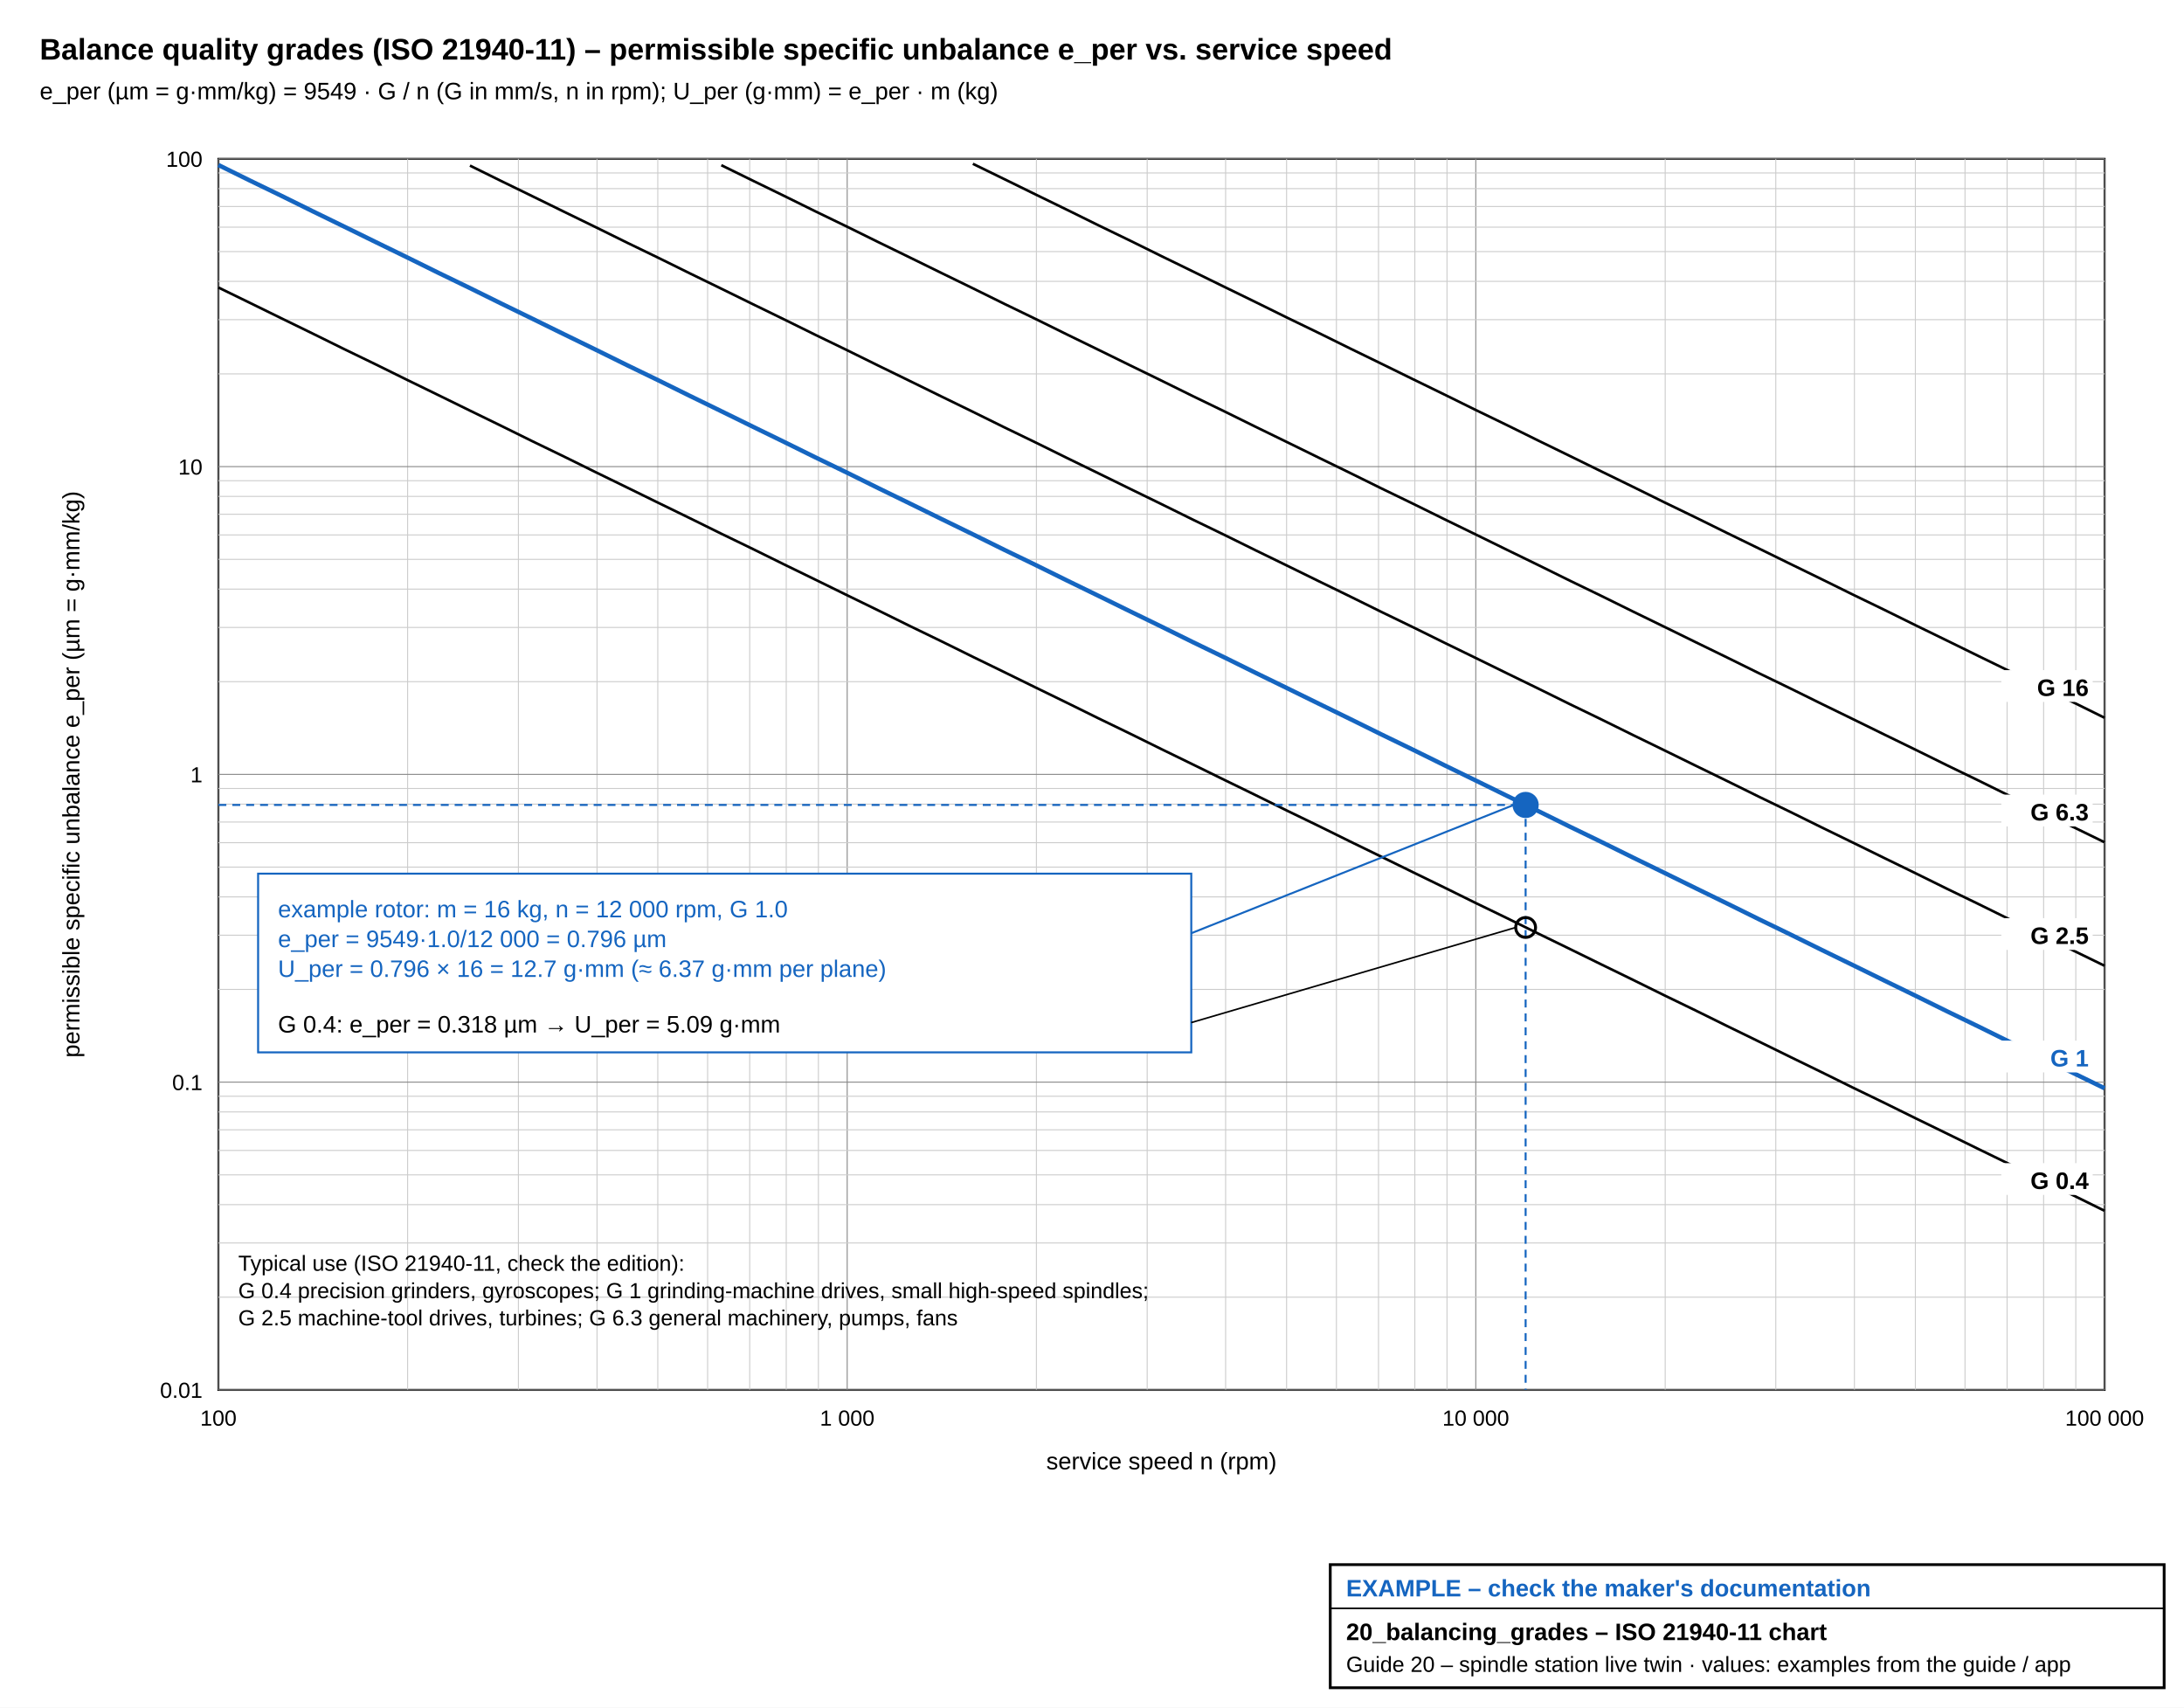
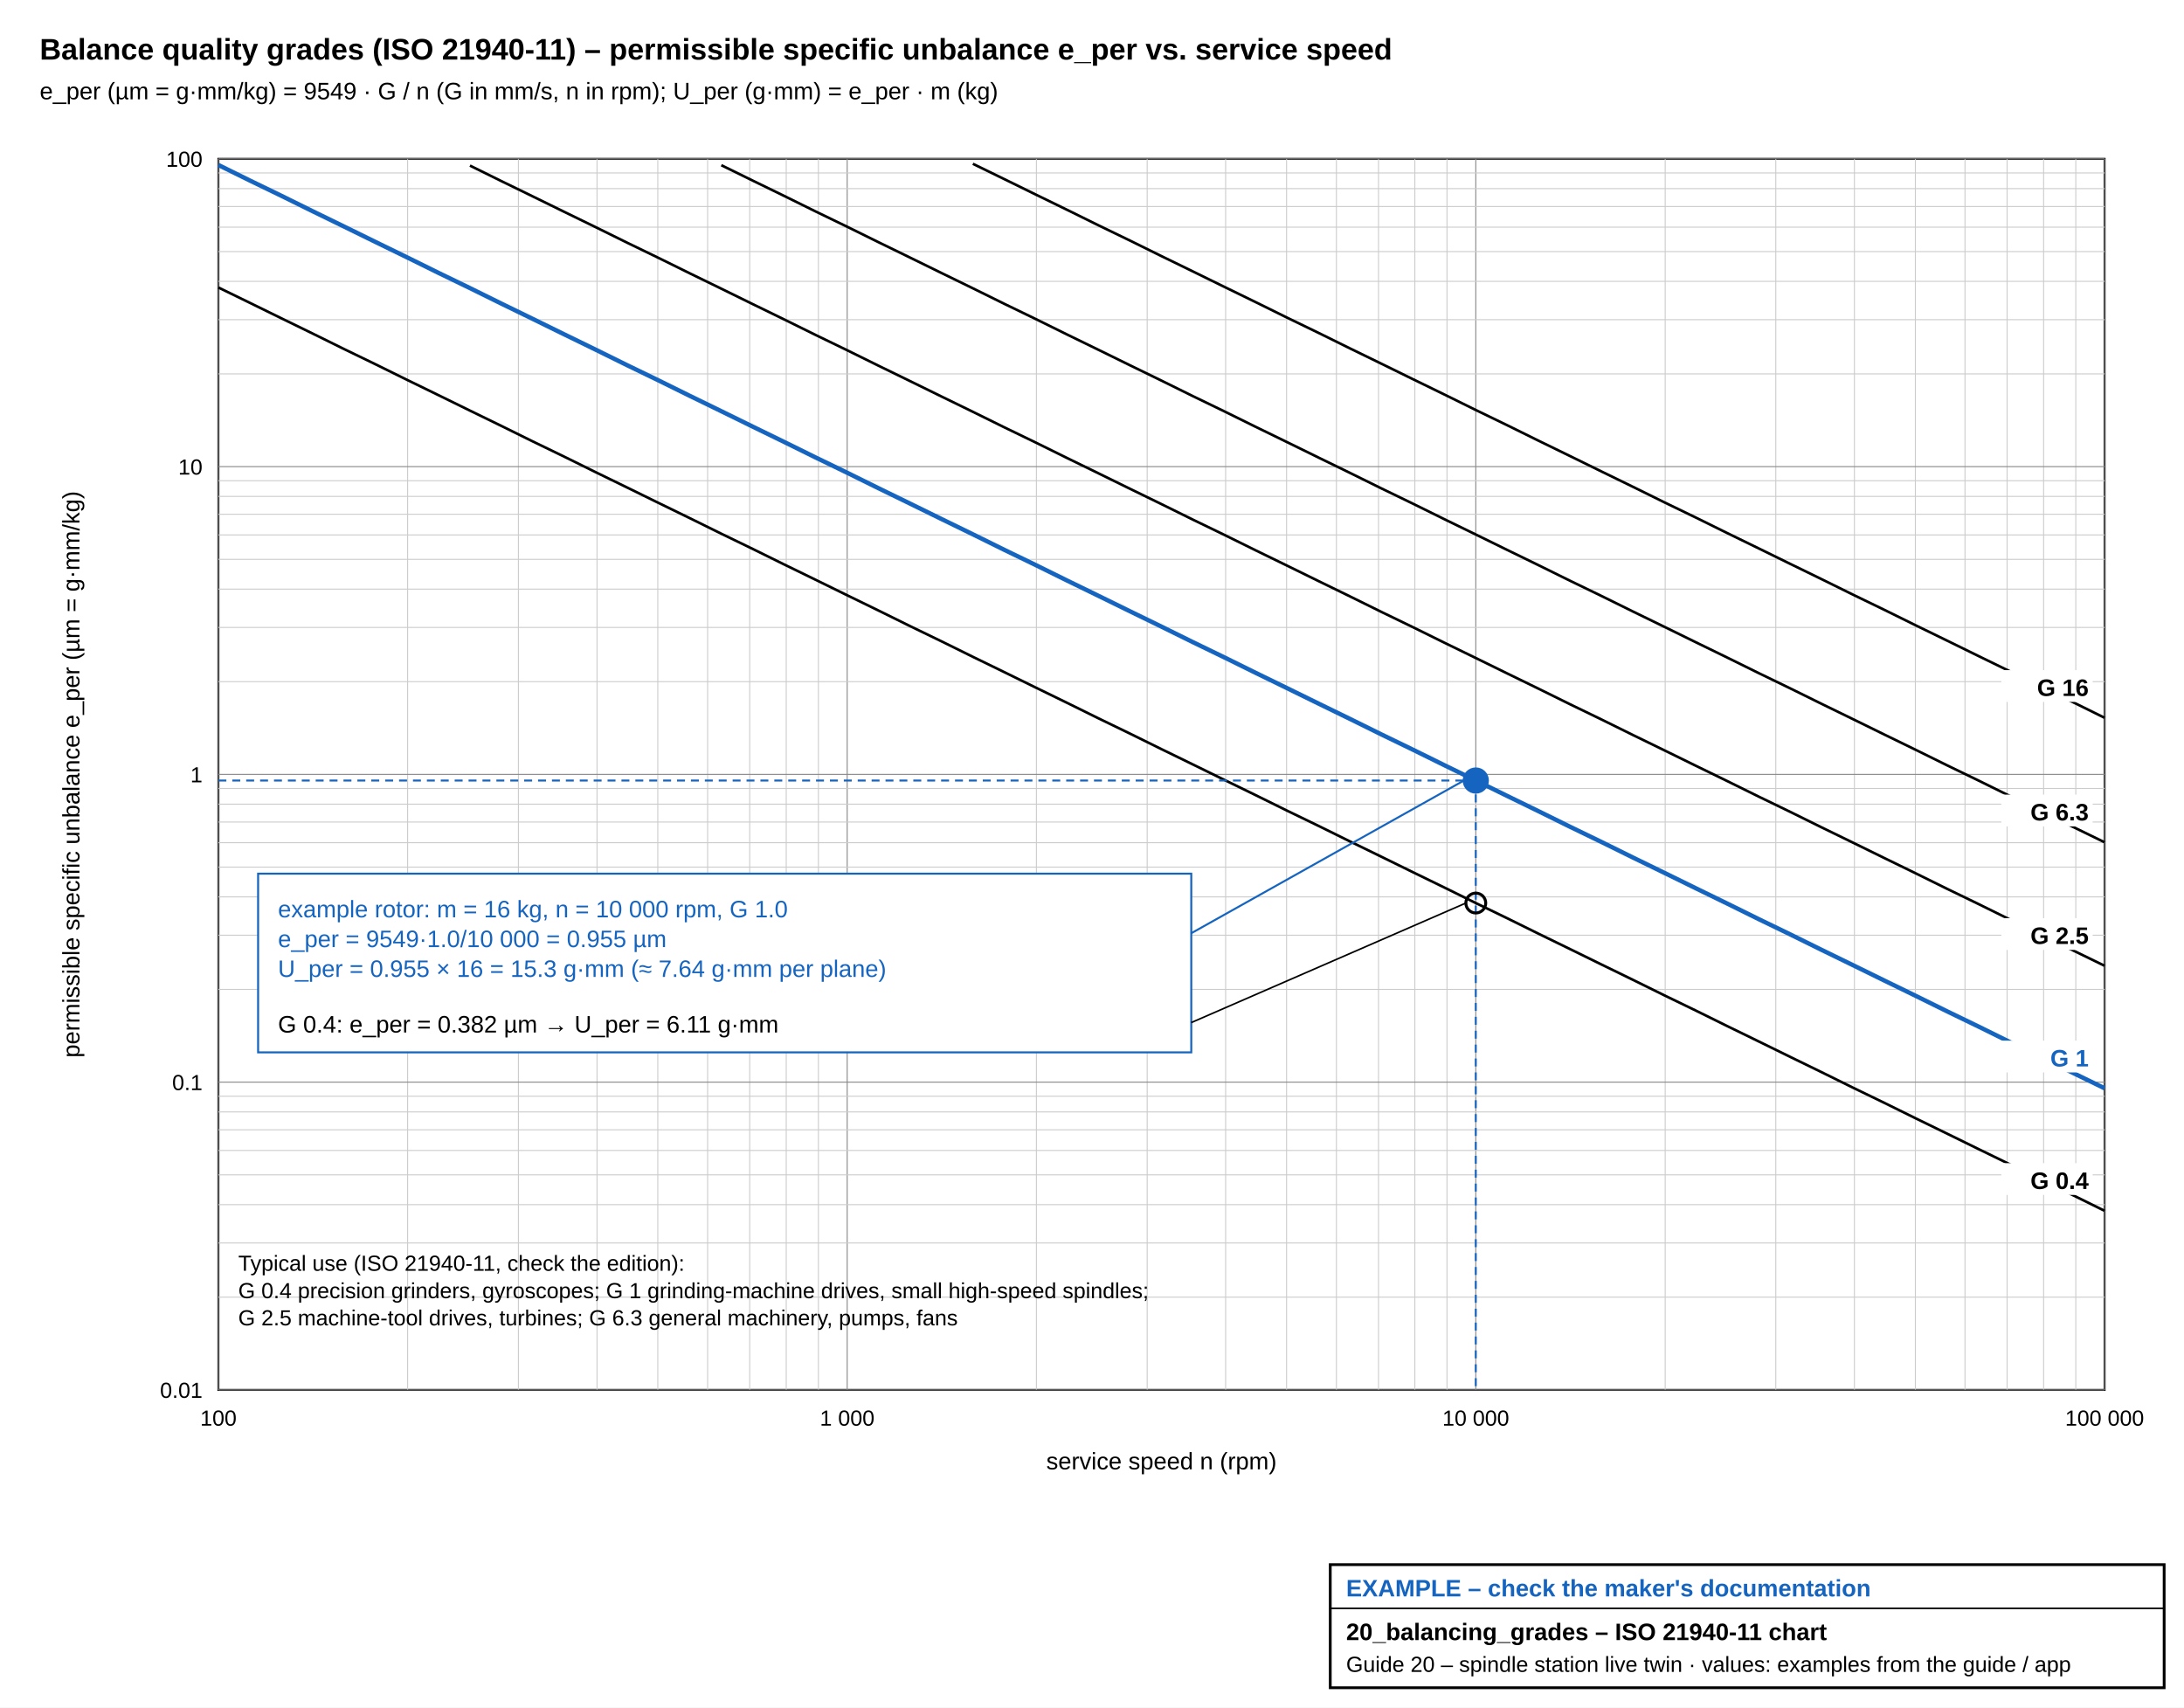
<svg xmlns="http://www.w3.org/2000/svg" viewBox="0 0 1100 860" width="1100" height="860" font-family="Arial, Helvetica, sans-serif">
  <defs>
    <marker id="ar" viewBox="0 0 10 10" refX="9" refY="5" markerWidth="7" markerHeight="7" orient="auto-start-reverse">
      <path d="M0,0 L10,5 L0,10 z" fill="#000" />
    </marker>
    <marker id="arA" viewBox="0 0 10 10" refX="9" refY="5" markerWidth="7" markerHeight="7" orient="auto-start-reverse">
      <path d="M0,0 L10,5 L0,10 z" fill="#1565c0" />
    </marker>
    <pattern id="hat" width="6" height="6" patternUnits="userSpaceOnUse" patternTransform="rotate(45)">
      <line x1="0" y1="0" x2="0" y2="6" stroke="#000" stroke-width="0.6" />
    </pattern>
    <pattern id="hat2" width="6" height="6" patternUnits="userSpaceOnUse" patternTransform="rotate(-45)">
      <line x1="0" y1="0" x2="0" y2="6" stroke="#000" stroke-width="0.6" />
    </pattern>
  </defs>
  <rect x="0" y="0" width="1100" height="860" fill="#fff" />
  <text x="20.0" y="30.0" font-size="15" text-anchor="start" fill="#000" font-weight="bold">Balance quality grades (ISO 21940-11) – permissible specific unbalance e_per vs. service speed</text>
  <text x="20.0" y="50.0" font-size="12" text-anchor="start" fill="#000">e_per (µm = g·mm/kg) = 9549 · G / n  (G in mm/s, n in rpm);   U_per (g·mm) = e_per · m (kg)</text>
  <rect x="110.0" y="80.0" width="950.0" height="620.0" rx="0" fill="none" stroke="#000" stroke-width="1" />
  <line x1="110.0" y1="80.0" x2="110.0" y2="700.0" stroke="#888" stroke-width="0.5" />
  <line x1="205.3" y1="80.0" x2="205.3" y2="700.0" stroke="#ccc" stroke-width="0.5" />
  <line x1="261.1" y1="80.0" x2="261.1" y2="700.0" stroke="#ccc" stroke-width="0.5" />
  <line x1="300.7" y1="80.0" x2="300.7" y2="700.0" stroke="#ccc" stroke-width="0.5" />
  <line x1="331.3" y1="80.0" x2="331.3" y2="700.0" stroke="#ccc" stroke-width="0.5" />
  <line x1="356.4" y1="80.0" x2="356.4" y2="700.0" stroke="#ccc" stroke-width="0.5" />
  <line x1="377.6" y1="80.0" x2="377.6" y2="700.0" stroke="#ccc" stroke-width="0.5" />
  <line x1="396.0" y1="80.0" x2="396.0" y2="700.0" stroke="#ccc" stroke-width="0.5" />
  <line x1="412.2" y1="80.0" x2="412.2" y2="700.0" stroke="#ccc" stroke-width="0.5" />
  <text x="110.0" y="718.0" font-size="11" text-anchor="middle" fill="#000">100</text>
  <line x1="426.7" y1="80.0" x2="426.7" y2="700.0" stroke="#888" stroke-width="0.5" />
  <line x1="522.0" y1="80.0" x2="522.0" y2="700.0" stroke="#ccc" stroke-width="0.5" />
  <line x1="577.8" y1="80.0" x2="577.8" y2="700.0" stroke="#ccc" stroke-width="0.5" />
  <line x1="617.3" y1="80.0" x2="617.3" y2="700.0" stroke="#ccc" stroke-width="0.5" />
  <line x1="648.0" y1="80.0" x2="648.0" y2="700.0" stroke="#ccc" stroke-width="0.5" />
  <line x1="673.1" y1="80.0" x2="673.1" y2="700.0" stroke="#ccc" stroke-width="0.5" />
  <line x1="694.3" y1="80.0" x2="694.3" y2="700.0" stroke="#ccc" stroke-width="0.5" />
  <line x1="712.6" y1="80.0" x2="712.6" y2="700.0" stroke="#ccc" stroke-width="0.5" />
  <line x1="728.8" y1="80.0" x2="728.8" y2="700.0" stroke="#ccc" stroke-width="0.5" />
  <text x="426.7" y="718.0" font-size="11" text-anchor="middle" fill="#000">1 000</text>
  <line x1="743.3" y1="80.0" x2="743.3" y2="700.0" stroke="#888" stroke-width="0.5" />
  <line x1="838.7" y1="80.0" x2="838.7" y2="700.0" stroke="#ccc" stroke-width="0.5" />
  <line x1="894.4" y1="80.0" x2="894.4" y2="700.0" stroke="#ccc" stroke-width="0.5" />
  <line x1="934.0" y1="80.0" x2="934.0" y2="700.0" stroke="#ccc" stroke-width="0.5" />
  <line x1="964.7" y1="80.0" x2="964.7" y2="700.0" stroke="#ccc" stroke-width="0.5" />
  <line x1="989.7" y1="80.0" x2="989.7" y2="700.0" stroke="#ccc" stroke-width="0.5" />
  <line x1="1010.9" y1="80.0" x2="1010.9" y2="700.0" stroke="#ccc" stroke-width="0.5" />
  <line x1="1029.3" y1="80.0" x2="1029.3" y2="700.0" stroke="#ccc" stroke-width="0.5" />
  <line x1="1045.5" y1="80.0" x2="1045.5" y2="700.0" stroke="#ccc" stroke-width="0.5" />
  <text x="743.3" y="718.0" font-size="11" text-anchor="middle" fill="#000">10 000</text>
  <line x1="1060.0" y1="80.0" x2="1060.0" y2="700.0" stroke="#888" stroke-width="0.5" />
  <text x="1060.0" y="718.0" font-size="11" text-anchor="middle" fill="#000">100 000</text>
  <line x1="110.0" y1="700.0" x2="1060.0" y2="700.0" stroke="#888" stroke-width="0.5" />
  <line x1="110.0" y1="653.3" x2="1060.0" y2="653.3" stroke="#ccc" stroke-width="0.5" />
  <line x1="110.0" y1="626.0" x2="1060.0" y2="626.0" stroke="#ccc" stroke-width="0.5" />
  <line x1="110.0" y1="606.7" x2="1060.0" y2="606.7" stroke="#ccc" stroke-width="0.5" />
  <line x1="110.0" y1="591.7" x2="1060.0" y2="591.7" stroke="#ccc" stroke-width="0.5" />
  <line x1="110.0" y1="579.4" x2="1060.0" y2="579.4" stroke="#ccc" stroke-width="0.5" />
  <line x1="110.0" y1="569.0" x2="1060.0" y2="569.0" stroke="#ccc" stroke-width="0.5" />
  <line x1="110.0" y1="560.0" x2="1060.0" y2="560.0" stroke="#ccc" stroke-width="0.5" />
  <line x1="110.0" y1="552.1" x2="1060.0" y2="552.1" stroke="#ccc" stroke-width="0.5" />
  <text x="102.0" y="704.0" font-size="11" text-anchor="end" fill="#000">0.01</text>
  <line x1="110.0" y1="545.0" x2="1060.0" y2="545.0" stroke="#888" stroke-width="0.5" />
  <line x1="110.0" y1="498.3" x2="1060.0" y2="498.3" stroke="#ccc" stroke-width="0.5" />
  <line x1="110.0" y1="471.0" x2="1060.0" y2="471.0" stroke="#ccc" stroke-width="0.5" />
  <line x1="110.0" y1="451.7" x2="1060.0" y2="451.7" stroke="#ccc" stroke-width="0.5" />
  <line x1="110.0" y1="436.7" x2="1060.0" y2="436.7" stroke="#ccc" stroke-width="0.5" />
  <line x1="110.0" y1="424.4" x2="1060.0" y2="424.4" stroke="#ccc" stroke-width="0.5" />
  <line x1="110.0" y1="414.0" x2="1060.0" y2="414.0" stroke="#ccc" stroke-width="0.5" />
  <line x1="110.0" y1="405.0" x2="1060.0" y2="405.0" stroke="#ccc" stroke-width="0.5" />
  <line x1="110.0" y1="397.1" x2="1060.0" y2="397.1" stroke="#ccc" stroke-width="0.5" />
  <text x="102.0" y="549.0" font-size="11" text-anchor="end" fill="#000">0.1</text>
  <line x1="110.0" y1="390.0" x2="1060.0" y2="390.0" stroke="#888" stroke-width="0.5" />
  <line x1="110.0" y1="343.3" x2="1060.0" y2="343.3" stroke="#ccc" stroke-width="0.5" />
  <line x1="110.0" y1="316.0" x2="1060.0" y2="316.0" stroke="#ccc" stroke-width="0.5" />
  <line x1="110.0" y1="296.7" x2="1060.0" y2="296.7" stroke="#ccc" stroke-width="0.5" />
  <line x1="110.0" y1="281.7" x2="1060.0" y2="281.7" stroke="#ccc" stroke-width="0.5" />
  <line x1="110.0" y1="269.4" x2="1060.0" y2="269.4" stroke="#ccc" stroke-width="0.5" />
  <line x1="110.0" y1="259.0" x2="1060.0" y2="259.0" stroke="#ccc" stroke-width="0.5" />
  <line x1="110.0" y1="250.0" x2="1060.0" y2="250.0" stroke="#ccc" stroke-width="0.5" />
  <line x1="110.0" y1="242.1" x2="1060.0" y2="242.1" stroke="#ccc" stroke-width="0.5" />
  <text x="102.0" y="394.0" font-size="11" text-anchor="end" fill="#000">1</text>
  <line x1="110.0" y1="235.0" x2="1060.0" y2="235.0" stroke="#888" stroke-width="0.5" />
  <line x1="110.0" y1="188.3" x2="1060.0" y2="188.3" stroke="#ccc" stroke-width="0.5" />
  <line x1="110.0" y1="161.0" x2="1060.0" y2="161.0" stroke="#ccc" stroke-width="0.5" />
  <line x1="110.0" y1="141.7" x2="1060.0" y2="141.7" stroke="#ccc" stroke-width="0.5" />
  <line x1="110.0" y1="126.7" x2="1060.0" y2="126.7" stroke="#ccc" stroke-width="0.5" />
  <line x1="110.0" y1="114.4" x2="1060.0" y2="114.4" stroke="#ccc" stroke-width="0.5" />
  <line x1="110.0" y1="104.0" x2="1060.0" y2="104.0" stroke="#ccc" stroke-width="0.5" />
  <line x1="110.0" y1="95.0" x2="1060.0" y2="95.0" stroke="#ccc" stroke-width="0.5" />
  <line x1="110.0" y1="87.1" x2="1060.0" y2="87.1" stroke="#ccc" stroke-width="0.5" />
  <text x="102.0" y="239.0" font-size="11" text-anchor="end" fill="#000">10</text>
  <line x1="110.0" y1="80.0" x2="1060.0" y2="80.0" stroke="#888" stroke-width="0.5" />
  <text x="102.0" y="84.0" font-size="11" text-anchor="end" fill="#000">100</text>
  <text x="585.0" y="740.0" font-size="12" text-anchor="middle" fill="#000">service speed n (rpm)</text>
  <text x="40.0" y="390.0" font-size="12" text-anchor="middle" fill="#000" transform="rotate(-90 40.0 390.0)">permissible specific unbalance e_per (µm = g·mm/kg)</text>
  <polyline points="110.0,144.8 125.8,152.5 141.7,160.3 157.5,168.0 173.3,175.8 189.2,183.5 205.0,191.3 220.8,199.0 236.7,206.8 252.5,214.5 268.3,222.3 284.2,230.0 300.0,237.8 315.8,245.5 331.7,253.3 347.5,261.0 363.3,268.8 379.2,276.5 395.0,284.3 410.8,292.0 426.7,299.8 442.5,307.5 458.3,315.3 474.2,323.0 490.0,330.8 505.8,338.5 521.7,346.3 537.5,354.0 553.3,361.8 569.2,369.5 585.0,377.3 600.8,385.0 616.7,392.8 632.5,400.5 648.3,408.3 664.2,416.0 680.0,423.8 695.8,431.5 711.7,439.3 727.5,447.0 743.3,454.8 759.2,462.5 775.0,470.3 790.8,478.0 806.7,485.8 822.5,493.5 838.3,501.3 854.2,509.0 870.0,516.8 885.8,524.5 901.7,532.3 917.5,540.0 933.3,547.8 949.2,555.5 965.0,563.3 980.8,571.0 996.7,578.8 1012.5,586.5 1028.3,594.3 1044.2,602.0 1060.0,609.8" fill="none" stroke="#000" stroke-width="1.3" stroke-linejoin="round" />
  <rect x="1008.0" y="585.8" width="46.0" height="16.0" rx="0" fill="#fff" stroke="#fff" stroke-width="0" />
  <text x="1052.0" y="598.8" font-size="12" text-anchor="end" fill="#000" font-weight="bold">G 0.4</text>
  <polyline points="110.0,83.1 125.8,90.9 141.7,98.6 157.5,106.4 173.3,114.1 189.2,121.9 205.0,129.6 220.8,137.4 236.7,145.1 252.5,152.9 268.3,160.6 284.2,168.4 300.0,176.1 315.8,183.9 331.7,191.6 347.5,199.4 363.3,207.1 379.2,214.9 395.0,222.6 410.8,230.4 426.7,238.1 442.5,245.9 458.3,253.6 474.2,261.4 490.0,269.1 505.8,276.9 521.7,284.6 537.5,292.4 553.3,300.1 569.2,307.9 585.0,315.6 600.8,323.4 616.7,331.1 632.5,338.9 648.3,346.6 664.2,354.4 680.0,362.1 695.8,369.9 711.7,377.6 727.5,385.4 743.3,393.1 759.2,400.9 775.0,408.6 790.8,416.4 806.7,424.1 822.5,431.9 838.3,439.6 854.2,447.4 870.0,455.1 885.8,462.9 901.7,470.6 917.5,478.4 933.3,486.1 949.2,493.9 965.0,501.6 980.8,509.4 996.7,517.1 1012.5,524.9 1028.3,532.6 1044.2,540.4 1060.0,548.1" fill="none" stroke="#1565c0" stroke-width="2.2" stroke-linejoin="round" />
  <rect x="1008.0" y="524.1" width="46.0" height="16.0" rx="0" fill="#fff" stroke="#fff" stroke-width="0" />
  <text x="1052.0" y="537.1" font-size="12" text-anchor="end" fill="#1565c0" font-weight="bold">G 1</text>
  <polyline points="236.7,83.4 252.5,91.2 268.3,98.9 284.2,106.7 300.0,114.4 315.8,122.2 331.7,129.9 347.5,137.7 363.3,145.4 379.2,153.2 395.0,160.9 410.8,168.7 426.7,176.4 442.5,184.2 458.3,191.9 474.2,199.7 490.0,207.4 505.8,215.2 521.7,222.9 537.5,230.7 553.3,238.4 569.2,246.2 585.0,253.9 600.8,261.7 616.7,269.4 632.5,277.2 648.3,284.9 664.2,292.7 680.0,300.4 695.8,308.2 711.7,315.9 727.5,323.7 743.3,331.4 759.2,339.2 775.0,346.9 790.8,354.7 806.7,362.4 822.5,370.2 838.3,377.9 854.2,385.7 870.0,393.4 885.8,401.2 901.7,408.9 917.5,416.7 933.3,424.4 949.2,432.2 965.0,439.9 980.8,447.7 996.7,455.4 1012.5,463.2 1028.3,470.9 1044.2,478.7 1060.0,486.4" fill="none" stroke="#000" stroke-width="1.3" stroke-linejoin="round" />
  <rect x="1008.0" y="462.4" width="46.0" height="16.0" rx="0" fill="#fff" stroke="#fff" stroke-width="0" />
  <text x="1052.0" y="475.4" font-size="12" text-anchor="end" fill="#000" font-weight="bold">G 2.5</text>
  <polyline points="363.3,83.2 379.2,91.0 395.0,98.7 410.8,106.5 426.7,114.2 442.5,122.0 458.3,129.7 474.2,137.5 490.0,145.2 505.8,153.0 521.7,160.7 537.5,168.5 553.3,176.2 569.2,184.0 585.0,191.7 600.8,199.5 616.7,207.2 632.5,215.0 648.3,222.7 664.2,230.5 680.0,238.2 695.8,246.0 711.7,253.7 727.5,261.5 743.3,269.2 759.2,277.0 775.0,284.7 790.8,292.5 806.7,300.2 822.5,308.0 838.3,315.7 854.2,323.5 870.0,331.2 885.8,339.0 901.7,346.7 917.5,354.5 933.3,362.2 949.2,370.0 965.0,377.7 980.8,385.5 996.7,393.2 1012.5,401.0 1028.3,408.7 1044.2,416.5 1060.0,424.2" fill="none" stroke="#000" stroke-width="1.3" stroke-linejoin="round" />
  <rect x="1008.0" y="400.2" width="46.0" height="16.0" rx="0" fill="#fff" stroke="#fff" stroke-width="0" />
  <text x="1052.0" y="413.2" font-size="12" text-anchor="end" fill="#000" font-weight="bold">G 6.3</text>
  <polyline points="490.0,82.5 505.8,90.2 521.7,98.0 537.5,105.7 553.3,113.5 569.2,121.2 585.0,129.0 600.8,136.7 616.7,144.5 632.5,152.2 648.3,160.0 664.2,167.7 680.0,175.5 695.8,183.2 711.7,191.0 727.5,198.7 743.3,206.5 759.2,214.2 775.0,222.0 790.8,229.7 806.7,237.5 822.5,245.2 838.3,253.0 854.2,260.7 870.0,268.5 885.8,276.2 901.7,284.0 917.5,291.7 933.3,299.5 949.2,307.2 965.0,315.0 980.8,322.7 996.7,330.5 1012.5,338.2 1028.3,346.0 1044.2,353.7 1060.0,361.5" fill="none" stroke="#000" stroke-width="1.3" stroke-linejoin="round" />
  <rect x="1008.0" y="337.5" width="46.0" height="16.0" rx="0" fill="#fff" stroke="#fff" stroke-width="0" />
  <text x="1052.0" y="350.5" font-size="12" text-anchor="end" fill="#000" font-weight="bold">G 16</text>
-   <circle cx="768.4" cy="405.4" r="6.0" fill="#1565c0" stroke="#1565c0" stroke-width="1.2" />
-   <line x1="768.4" y1="405.4" x2="768.4" y2="700.0" stroke="#1565c0" stroke-width="1" stroke-dasharray="4 3" />
-   <line x1="110.0" y1="405.4" x2="768.4" y2="405.4" stroke="#1565c0" stroke-width="1" stroke-dasharray="4 3" />
+   <circle cx="743.3" cy="393.1" r="6.0" fill="#1565c0" stroke="#1565c0" stroke-width="1.2" />
+   <line x1="743.3" y1="393.1" x2="743.3" y2="700.0" stroke="#1565c0" stroke-width="1" stroke-dasharray="4 3" />
+   <line x1="110.0" y1="393.1" x2="743.3" y2="393.1" stroke="#1565c0" stroke-width="1" stroke-dasharray="4 3" />
  <rect x="130.0" y="440.0" width="470.0" height="90.0" rx="0" fill="#fff" stroke="#1565c0" stroke-width="1" />
-   <line x1="600.0" y1="470.0" x2="762.4" y2="405.4" stroke="#1565c0" stroke-width="1" />
-   <text x="140.0" y="462.0" font-size="12" text-anchor="start" fill="#1565c0">example rotor: m = 16 kg, n = 12 000 rpm, G 1.0</text>
-   <text x="140.0" y="477.0" font-size="12" text-anchor="start" fill="#1565c0">e_per = 9549·1.0/12 000 = 0.796 µm</text>
-   <text x="140.0" y="492.0" font-size="12" text-anchor="start" fill="#1565c0">U_per = 0.796 × 16 = 12.7 g·mm (≈ 6.37 g·mm per plane)</text>
-   <circle cx="768.4" cy="467.1" r="5.0" fill="none" stroke="#000" stroke-width="1.5" />
-   <line x1="600.0" y1="515.0" x2="763.4" y2="467.1" stroke="#000" stroke-width="0.8" />
-   <text x="140.0" y="520.0" font-size="12" text-anchor="start" fill="#000">G 0.4: e_per = 0.318 µm → U_per = 5.09 g·mm</text>
+   <line x1="600.0" y1="470.0" x2="737.3" y2="393.1" stroke="#1565c0" stroke-width="1" />
+   <text x="140.0" y="462.0" font-size="12" text-anchor="start" fill="#1565c0">example rotor: m = 16 kg, n = 10 000 rpm, G 1.0</text>
+   <text x="140.0" y="477.0" font-size="12" text-anchor="start" fill="#1565c0">e_per = 9549·1.0/10 000 = 0.955 µm</text>
+   <text x="140.0" y="492.0" font-size="12" text-anchor="start" fill="#1565c0">U_per = 0.955 × 16 = 15.3 g·mm (≈ 7.64 g·mm per plane)</text>
+   <circle cx="743.3" cy="454.8" r="5.0" fill="none" stroke="#000" stroke-width="1.5" />
+   <line x1="600.0" y1="515.0" x2="738.3" y2="454.8" stroke="#000" stroke-width="0.8" />
+   <text x="140.0" y="520.0" font-size="12" text-anchor="start" fill="#000">G 0.4: e_per = 0.382 µm → U_per = 6.11 g·mm</text>
  <text x="120.0" y="640.0" font-size="11" text-anchor="start" fill="#000">Typical use (ISO 21940-11, check the edition):</text>
  <text x="120.0" y="653.8" font-size="11" text-anchor="start" fill="#000">G 0.4 precision grinders, gyroscopes; G 1 grinding-machine drives, small high-speed spindles;</text>
  <text x="120.0" y="667.5" font-size="11" text-anchor="start" fill="#000">G 2.5 machine-tool drives, turbines; G 6.3 general machinery, pumps, fans</text>
  <rect x="670.0" y="788.0" width="420.0" height="62.0" rx="0" fill="#fff" stroke="#000" stroke-width="1.4" />
  <line x1="670.0" y1="810.0" x2="1090.0" y2="810.0" stroke="#000" stroke-width="0.8" />
  <text x="678.0" y="804.0" font-size="12" text-anchor="start" fill="#1565c0" font-weight="bold">EXAMPLE – check the maker's documentation</text>
  <text x="678.0" y="826.0" font-size="12" text-anchor="start" fill="#000" font-weight="bold">20_balancing_grades – ISO 21940-11 chart</text>
  <text x="678.0" y="842.0" font-size="11" text-anchor="start" fill="#000">Guide 20 – spindle station live twin · values: examples from the guide / app</text>
</svg>
